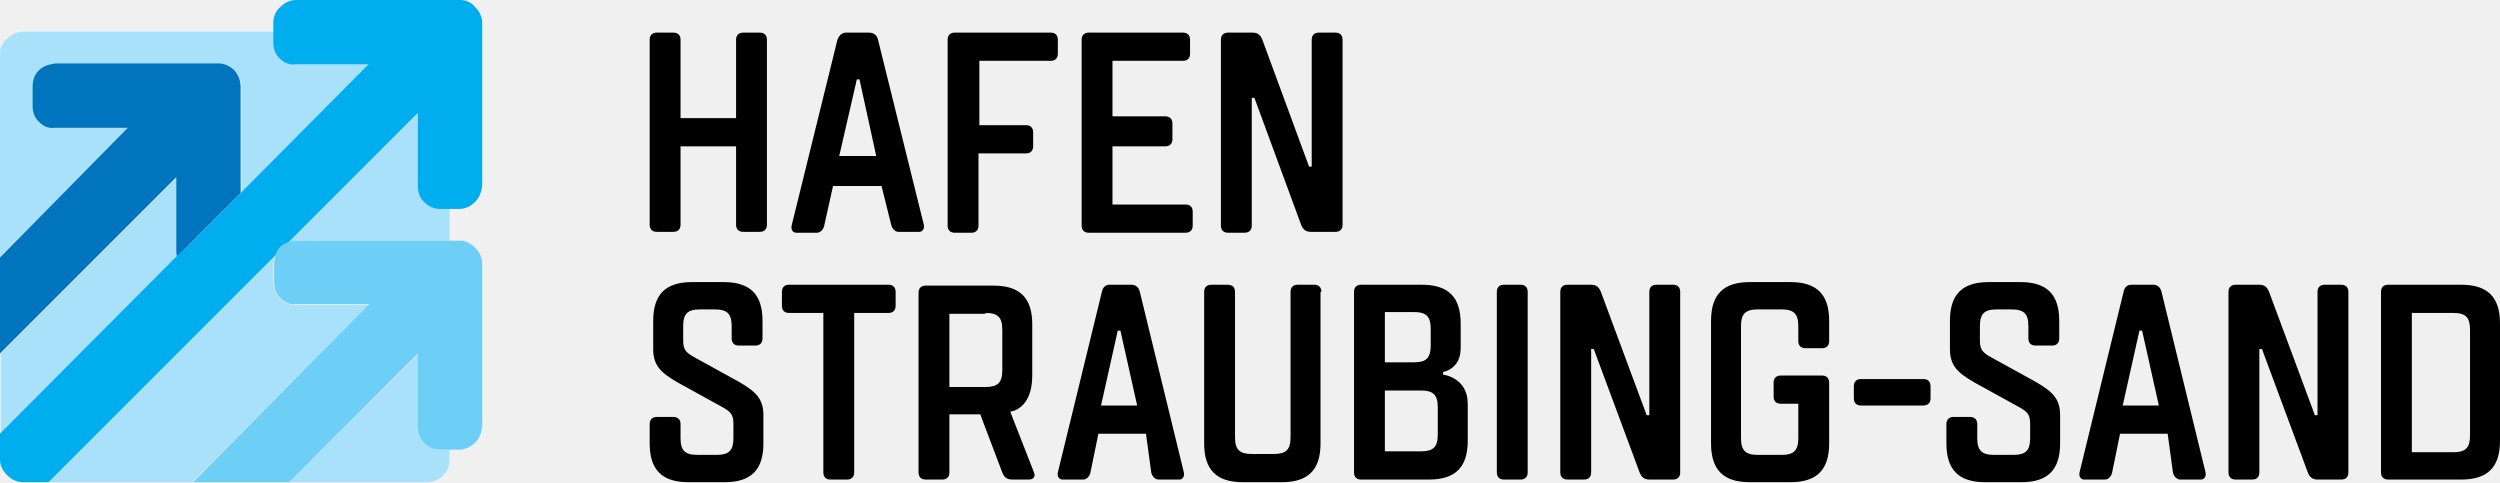
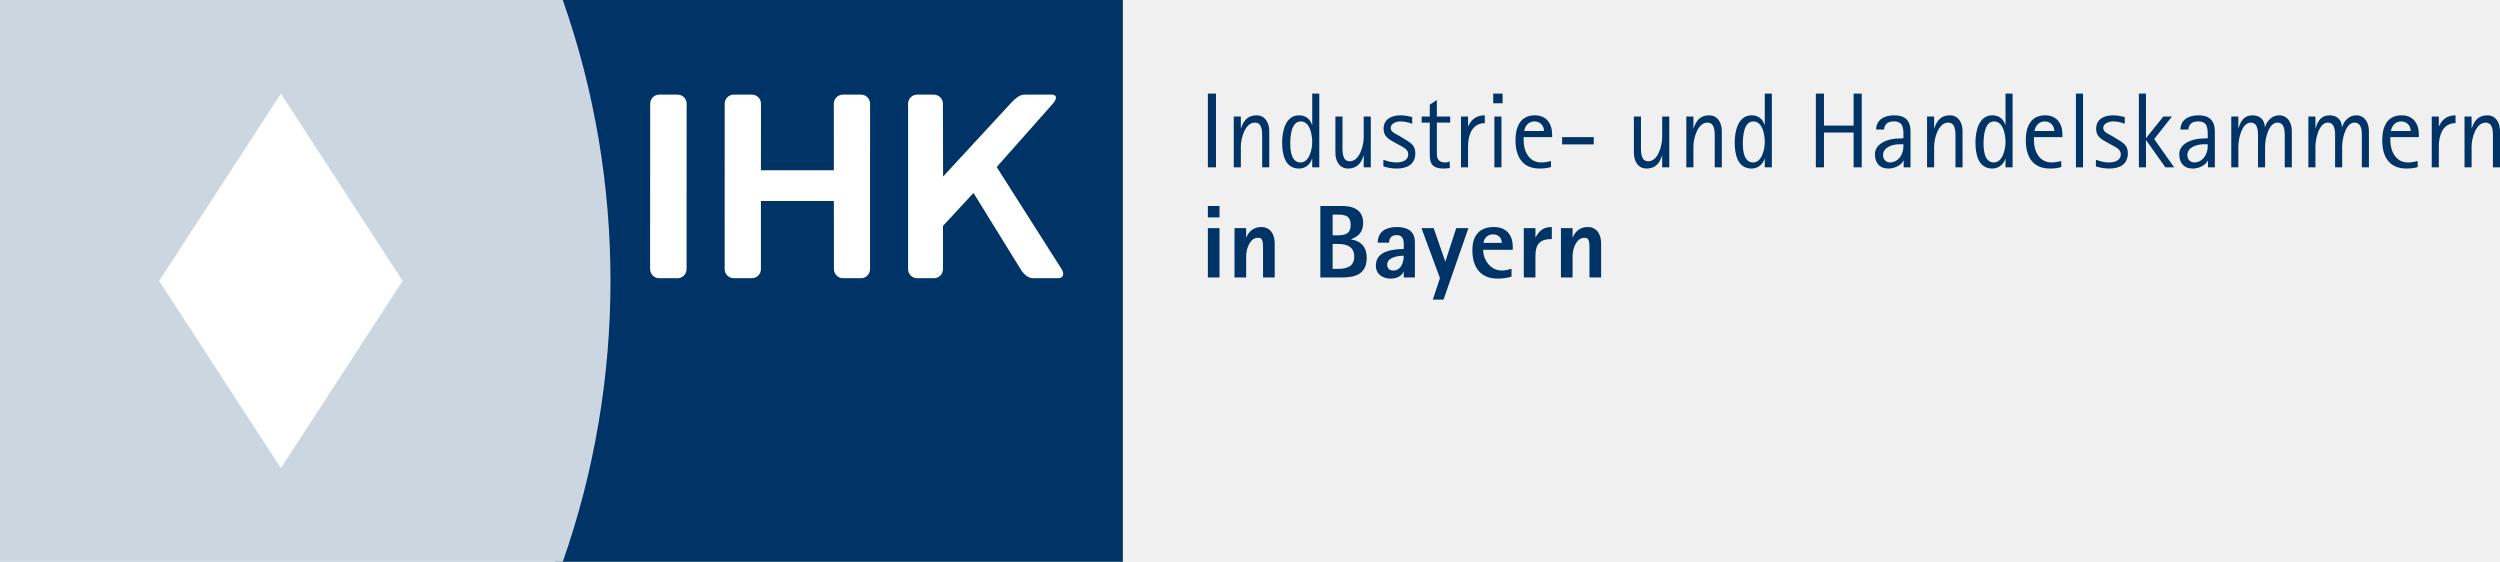
- <svg xmlns="http://www.w3.org/2000/svg" version="1.1" x="0px" y="0px" viewBox="0 0 283.6 54.7" style="enable-background:new 0 0 283.6 54.7;" xml:space="preserve" width="283.6" height="54.7">
-   <style type="text/css">
- 	.st0{fill:#00AEEF;}
- 	.st1{fill:#AAE1FA;}
- 	.st2{fill:#0074BC;}
- 	.st3{fill:#6DCFF6;}
- 	.st4{display:none;}
- 	.st5{display:inline;fill:none;stroke:#EC008C;stroke-width:0.283;stroke-miterlimit:10;}
- 	.st6{display:inline;fill:none;stroke:#EC008C;stroke-width:0.116;stroke-miterlimit:10;}
- 	.st7{display:inline;fill:none;stroke:#EC008C;stroke-width:0.1;stroke-miterlimit:10;}
- 	.st8{display:inline;fill:none;stroke:#EC008C;stroke-width:0.141;stroke-miterlimit:10;}
- 	.st9{display:inline;fill:none;stroke:#EC008C;stroke-width:7.071100e-02;stroke-miterlimit:10;}
- 	.st10{display:inline;opacity:0.8;}
- 	.st11{fill:#58595B;}
- 	.st12{display:inline;}
- 	.st13{fill:#EC008C;}
- 	.st14{opacity:0.8;}
- 	.st15{fill:#FFFFFF;}
- </style>
-   <g id="wortbildmarke">
-     <path d="M148.5,18.9l-5.3-14.4c-0.2-0.5-0.5-0.8-1.1-0.8h-2.8c-0.5,0-0.8,0.3-0.8,0.8v21.1c0,0.5,0.3,0.8,0.8,0.8h1.9   c0.5,0,0.8-0.3,0.8-0.8V11.1h0.3l5.3,14.4c0.2,0.5,0.5,0.8,1.1,0.8h2.8c0.5,0,0.8-0.3,0.8-0.8V4.5c0-0.5-0.3-0.8-0.8-0.8h-1.9   c-0.5,0-0.8,0.3-0.8,0.8v14.4H148.5z M126.3,6.9h7.9c0.5,0,0.8-0.3,0.8-0.8V4.5c0-0.5-0.3-0.8-0.8-0.8h-10.7   c-0.5,0-0.8,0.3-0.8,0.8v21.1c0,0.5,0.3,0.8,0.8,0.8h11c0.5,0,0.8-0.3,0.8-0.8v-1.6c0-0.5-0.3-0.8-0.8-0.8h-8.3v-6.6h6   c0.5,0,0.8-0.3,0.8-0.8V14c0-0.5-0.3-0.8-0.8-0.8h-6V6.9z M111.1,17.4h5.3c0.5,0,0.8-0.3,0.8-0.8V15c0-0.5-0.3-0.8-0.8-0.8h-5.3   V6.9h8.1c0.5,0,0.8-0.3,0.8-0.8V4.5c0-0.5-0.3-0.8-0.8-0.8h-10.9c-0.5,0-0.8,0.3-0.8,0.8v21.1c0,0.5,0.3,0.8,0.8,0.8h1.9   c0.5,0,0.8-0.3,0.8-0.8V17.4z M95.2,17.7L97.2,9h0.3l1.9,8.7H95.2z M101.1,25.5c0.1,0.5,0.5,0.8,0.8,0.8h2.4c0.3,0,0.6-0.3,0.5-0.8   L99.6,4.5c-0.1-0.5-0.5-0.8-1-0.8h-2.6c-0.5,0-0.8,0.3-1,0.8l-5.2,21.1c-0.1,0.5,0.2,0.8,0.5,0.8h2.4c0.3,0,0.7-0.3,0.8-0.8l1-4.5   h5.5L101.1,25.5z M73.7,25.5c0,0.5,0.3,0.8,0.8,0.8h1.9c0.5,0,0.8-0.3,0.8-0.8v-8.9h6.3v8.9c0,0.5,0.3,0.8,0.8,0.8h1.9   c0.5,0,0.8-0.3,0.8-0.8V4.5c0-0.5-0.3-0.8-0.8-0.8h-1.9c-0.5,0-0.8,0.3-0.8,0.8v8.9h-6.3V4.5c0-0.5-0.3-0.8-0.8-0.8h-1.9   c-0.5,0-0.8,0.3-0.8,0.8V25.5z" />
-     <polygon class="st0" points="20.1,29 21.2,28 20.1,29  " />
-     <polygon class="st0" points="20.1,29 21.2,28 20.1,29  " />
-     <polygon class="st0" points="20.1,29 21.2,28 20.1,29  " />
-     <path class="st0" d="M32.6,27.5c-0.3,0.1-0.6,0.3-0.8,0.5C32,27.8,32.3,27.7,32.6,27.5z" />
-     <path class="st0" d="M32.6,27.5c-0.3,0.1-0.6,0.3-0.8,0.5C32,27.8,32.3,27.7,32.6,27.5z" />
-     <path class="st0" d="M32.6,27.5c-0.3,0.1-0.6,0.3-0.8,0.5C32,27.8,32.3,27.7,32.6,27.5z" />
-     <path d="M273.6,35.5h4.7c1.4,0,1.9,0.5,1.9,1.9v12c0,1.4-0.5,1.9-1.9,1.9h-4.7V35.5z M279.2,54.4c3,0,4.4-1.4,4.4-4.4V36.7   c0-3-1.4-4.4-4.4-4.4h-8.3c-0.5,0-0.8,0.3-0.8,0.8v20.5c0,0.5,0.3,0.8,0.8,0.8H279.2z M262.6,47.1l-5.2-14   c-0.2-0.5-0.5-0.8-1.1-0.8h-2.7c-0.5,0-0.8,0.3-0.8,0.8v20.5c0,0.5,0.3,0.8,0.8,0.8h1.9c0.5,0,0.8-0.3,0.8-0.8v-14h0.3l5.2,14   c0.2,0.5,0.5,0.8,1.1,0.8h2.7c0.5,0,0.8-0.3,0.8-0.8V33.1c0-0.5-0.3-0.8-0.8-0.8h-1.9c-0.5,0-0.8,0.3-0.8,0.8v14H262.6z M240.8,46   l1.9-8.5h0.3l1.9,8.5H240.8z M246.5,53.6c0.1,0.5,0.5,0.8,0.8,0.8h2.4c0.3,0,0.6-0.3,0.5-0.8l-5-20.5c-0.1-0.5-0.5-0.8-0.9-0.8   h-2.5c-0.5,0-0.8,0.3-0.9,0.8l-5,20.5c-0.1,0.5,0.2,0.8,0.5,0.8h2.4c0.3,0,0.7-0.3,0.8-0.8l0.9-4.4h5.4L246.5,53.6z M233.7,47.1   c0-1.9-0.9-2.7-2.8-3.8l-4.9-2.7c-1.1-0.6-1.4-0.9-1.4-2V37c0-1.4,0.5-1.9,1.9-1.9h1.7c1.4,0,1.9,0.5,1.9,1.9v1.4   c0,0.5,0.3,0.8,0.8,0.8h1.9c0.5,0,0.8-0.3,0.8-0.8v-2c0-3-1.4-4.4-4.4-4.4h-3.6c-3,0-4.4,1.4-4.4,4.4v3.2c0,1.9,0.9,2.7,2.8,3.8   l4.9,2.7c1.1,0.6,1.4,0.9,1.4,2v1.6c0,1.4-0.5,1.9-1.9,1.9h-2.2c-1.4,0-1.9-0.5-1.9-1.9v-1.6c0-0.5-0.3-0.8-0.8-0.8h-1.9   c-0.5,0-0.8,0.3-0.8,0.8v2.2c0,3,1.4,4.4,4.4,4.4h4.1c3,0,4.4-1.4,4.4-4.4V47.1z M211.1,43c-0.5,0-0.8,0.3-0.8,0.8v1.4   c0,0.5,0.3,0.8,0.8,0.8h7.1c0.5,0,0.8-0.3,0.8-0.8v-1.4c0-0.5-0.3-0.8-0.8-0.8H211.1z M207.5,36.4c0-3-1.4-4.4-4.4-4.4h-4.6   c-3,0-4.4,1.4-4.4,4.4v13.9c0,3,1.4,4.4,4.4,4.4h4.6c3,0,4.4-1.4,4.4-4.4v-6.9c0-0.5-0.3-0.8-0.8-0.8H202c-0.5,0-0.8,0.3-0.8,0.8   v1.6c0,0.5,0.3,0.8,0.8,0.8h2v3.9c0,1.4-0.5,1.9-1.9,1.9h-2.7c-1.4,0-1.9-0.5-1.9-1.9V37c0-1.4,0.5-1.9,1.9-1.9h2.7   c1.4,0,1.9,0.5,1.9,1.9v1.7c0,0.5,0.3,0.8,0.8,0.8h1.9c0.5,0,0.8-0.3,0.8-0.8V36.4z M186.8,47.1l-5.2-14c-0.2-0.5-0.5-0.8-1.1-0.8   h-2.7c-0.5,0-0.8,0.3-0.8,0.8v20.5c0,0.5,0.3,0.8,0.8,0.8h1.9c0.5,0,0.8-0.3,0.8-0.8v-14h0.3l5.2,14c0.2,0.5,0.5,0.8,1.1,0.8h2.7   c0.5,0,0.8-0.3,0.8-0.8V33.1c0-0.5-0.3-0.8-0.8-0.8h-1.9c-0.5,0-0.8,0.3-0.8,0.8v14H186.8z M169.8,53.6c0,0.5,0.3,0.8,0.8,0.8h1.9   c0.5,0,0.8-0.3,0.8-0.8V33.1c0-0.5-0.3-0.8-0.8-0.8h-1.9c-0.5,0-0.8,0.3-0.8,0.8V53.6z M163.1,49.3c0,1.4-0.5,1.9-1.9,1.9h-4.1   v-6.9h4.1c1.4,0,1.9,0.5,1.9,1.9V49.3z M166.5,45.8c0-3-2.8-3.3-2.8-3.3v-0.3c0,0,2-0.3,2-2.7v-2.8c0-3-1.4-4.4-4.4-4.4h-6.9   c-0.5,0-0.8,0.3-0.8,0.8v20.5c0,0.5,0.3,0.8,0.8,0.8h7.7c3,0,4.4-1.4,4.4-4.4V45.8z M162.3,39.2c0,1.4-0.5,1.9-1.9,1.9h-3.3v-5.7   h3.3c1.4,0,1.9,0.5,1.9,1.9V39.2z M149.9,33.1c0-0.5-0.3-0.8-0.8-0.8h-1.9c-0.5,0-0.8,0.3-0.8,0.8v16.5c0,1.4-0.5,1.9-1.9,1.9H142   c-1.4,0-1.9-0.5-1.9-1.9V33.1c0-0.5-0.3-0.8-0.8-0.8h-1.9c-0.5,0-0.8,0.3-0.8,0.8v17.2c0,3,1.4,4.4,4.4,4.4h4.4   c3,0,4.4-1.4,4.4-4.4V33.1z M124.9,46l1.9-8.5h0.3L129,46H124.9z M130.6,53.6c0.1,0.5,0.5,0.8,0.8,0.8h2.4c0.3,0,0.6-0.3,0.5-0.8   l-5-20.5c-0.1-0.5-0.5-0.8-0.9-0.8h-2.5c-0.5,0-0.8,0.3-0.9,0.8l-5,20.5c-0.1,0.5,0.2,0.8,0.5,0.8h2.4c0.3,0,0.7-0.3,0.8-0.8   l0.9-4.4h5.4L130.6,53.6z M111.8,35.5c1.4,0,1.9,0.5,1.9,1.9v4.6c0,1.4-0.5,1.9-1.9,1.9h-4.1v-8.3H111.8z M104.2,53.6   c0,0.5,0.3,0.8,0.8,0.8h1.9c0.5,0,0.8-0.3,0.8-0.8v-6.6h3.5l2.5,6.6c0.2,0.5,0.5,0.8,1.1,0.8h1.9c0.5,0,0.8-0.3,0.6-0.8l-2.7-6.9   c0,0,2.5-0.2,2.5-4.1v-5.8c0-3-1.4-4.4-4.4-4.4H105c-0.5,0-0.8,0.3-0.8,0.8V53.6z M96.9,35.5h3.9c0.5,0,0.8-0.3,0.8-0.8v-1.6   c0-0.5-0.3-0.8-0.8-0.8H89.5c-0.5,0-0.8,0.3-0.8,0.8v1.6c0,0.5,0.3,0.8,0.8,0.8h3.9v18.1c0,0.5,0.3,0.8,0.8,0.8h1.9   c0.5,0,0.8-0.3,0.8-0.8V35.5z M86.6,47.1c0-1.9-0.9-2.7-2.8-3.8l-4.9-2.7c-1.1-0.6-1.4-0.9-1.4-2V37c0-1.4,0.5-1.9,1.9-1.9h1.7   c1.4,0,1.9,0.5,1.9,1.9v1.4c0,0.5,0.3,0.8,0.8,0.8h1.9c0.5,0,0.8-0.3,0.8-0.8v-2c0-3-1.4-4.4-4.4-4.4h-3.6c-3,0-4.4,1.4-4.4,4.4   v3.2c0,1.9,0.9,2.7,2.8,3.8l4.9,2.7c1.1,0.6,1.4,0.9,1.4,2v1.6c0,1.4-0.5,1.9-1.9,1.9h-2.2c-1.4,0-1.9-0.5-1.9-1.9v-1.6   c0-0.5-0.3-0.8-0.8-0.8h-1.9c-0.5,0-0.8,0.3-0.8,0.8v2.2c0,3,1.4,4.4,4.4,4.4h4.1c3,0,4.4-1.4,4.4-4.4V47.1z" />
-   </g>
-   <g id="Pfeil_x5F_Hintergrund">
-     <path class="st1" d="M50,51c-0.7,0-1.3-0.3-1.8-0.8c-0.5-0.5-0.8-1.1-0.7-1.8l0-8.3L32.8,54.7h15.7c0.7,0,1.3-0.3,1.8-0.8   c0.5-0.5,0.7-1.1,0.7-1.8V51h0H50z" />
-     <path class="st1" d="M33.6,34.6c-0.7,0-1.3-0.2-1.8-0.7C31.3,33.3,31,32.7,31,32v-2.1c0-0.4,0.1-0.7,0.2-1L5.4,54.7h16.4l20.1-20.1   L33.6,34.6z" />
-     <path class="st1" d="M6.3,14.5c-0.7,0-1.3-0.2-1.8-0.7c-0.5-0.5-0.8-1.1-0.7-1.8V9.9c0-0.7,0.2-1.3,0.7-1.8   c0.5-0.5,1.1-0.8,1.8-0.8h18.5c0.7,0,1.3,0.2,1.8,0.8c0.5,0.5,0.8,1.1,0.8,1.8v11.9l0,0.1l0,0L41.9,7.3l-8.3,0   c-0.7,0-1.3-0.2-1.8-0.7C31.3,6,31,5.4,31,4.7V3.6H2.6c-0.7,0-1.3,0.3-1.8,0.8C0.2,4.9,0,5.5,0,6.2v22.9l14.6-14.6L6.3,14.5z" />
-     <path class="st1" d="M51,23.6H50c-0.7,0-1.3-0.3-1.8-0.8c-0.5-0.5-0.8-1.1-0.7-1.8l0-8.3L32.6,27.5c0.3-0.1,0.7-0.2,1-0.2H51h0   L51,23.6L51,23.6z" />
-     <path class="st1" d="M20.1,28.4l0-8.3l-20,20v9.1L20.1,29C20.1,28.8,20.1,28.6,20.1,28.4z" />
-   </g>
-   <g id="Pfeil3">
-     <path class="st2" d="M26.6,8c-0.5-0.5-1.1-0.8-1.8-0.8H6.3C5.5,7.3,4.9,7.5,4.4,8C3.9,8.5,3.7,9.1,3.7,9.9V12   c0,0.7,0.2,1.3,0.7,1.8c0.5,0.5,1.1,0.8,1.8,0.7l8.3,0L0,29.2l0,0v10.9l0,0l20-20l0,8.3c0,0.2,0,0.5,0.1,0.7l1.1-1.1l6.1-6.1v-12   C27.3,9.2,27.1,8.6,26.6,8z" />
-   </g>
-   <g id="Pfeil2">
-     <path class="st0" d="M53.9,0.8C53.4,0.2,52.8,0,52.1,0H33.6c-0.7,0-1.3,0.3-1.8,0.8C31.3,1.2,31,1.9,31,2.6v1.1v1.1   c0,0.7,0.2,1.3,0.7,1.8c0.5,0.5,1.1,0.8,1.8,0.7l8.3,0L27.3,21.9L21.2,28L20.1,29v0L0,49.2l0,0v2.9c0,0.7,0.3,1.3,0.8,1.8   c0.5,0.5,1.1,0.8,1.8,0.8h0h2.9l25.8-25.8c0.1-0.3,0.3-0.5,0.5-0.8c0.2-0.2,0.5-0.4,0.8-0.5l14.8-14.8l0,8.3c0,0.7,0.2,1.3,0.7,1.8   c0.5,0.5,1.1,0.8,1.8,0.8H51h0h1.1c0.7,0,1.3-0.3,1.8-0.8c0.5-0.5,0.7-1.1,0.8-1.8V2.6C54.7,1.9,54.4,1.3,53.9,0.8z" />
-   </g>
-   <g id="Pfeil1">
-     <path class="st3" d="M53.9,28.1c-0.5-0.5-1.1-0.8-1.8-0.8H51h0H33.6c-0.4,0-0.7,0.1-1,0.2c-0.3,0.1-0.6,0.3-0.8,0.5   c-0.2,0.2-0.4,0.5-0.5,0.8c-0.1,0.3-0.2,0.7-0.2,1V32c0,0.7,0.2,1.3,0.7,1.8c0.5,0.5,1.1,0.8,1.8,0.7l8.3,0L21.9,54.7h10.9   l14.6-14.6l0,8.3c0,0.7,0.2,1.3,0.7,1.8c0.5,0.5,1.1,0.8,1.8,0.8H51h0h1.1c0.7,0,1.3-0.3,1.8-0.8c0.5-0.5,0.7-1.1,0.8-1.8V29.9   C54.7,29.2,54.4,28.6,53.9,28.1z" />
-   </g>
-   <g id="vemassung" class="st4">
-     <path class="st5" d="M50.3,4.4c-0.5-0.5-1.1-0.8-1.8-0.8H2.6c-0.7,0-1.3,0.3-1.8,0.8C0.2,4.9,0,5.5,0,6.2v45.9   c0,0.7,0.3,1.3,0.8,1.8c0.5,0.5,1.1,0.8,1.8,0.8h45.9c0.7,0,1.3-0.3,1.8-0.8c0.5-0.5,0.7-1.1,0.7-1.8V6.2C51,5.5,50.8,4.9,50.3,4.4   " />
-     <line class="st6" x1="283.5" y1="-21.9" x2="283.5" y2="80.2" />
-     <line class="st7" x1="0" y1="-21.9" x2="0" y2="3.6" />
-     <line class="st7" x1="5.7" y1="-9.1" x2="5.7" y2="3.6" />
-     <line class="st7" x1="11.3" y1="-21.9" x2="11.3" y2="3.6" />
-     <line class="st7" x1="17" y1="-9.1" x2="17" y2="3.6" />
-     <line class="st7" x1="22.7" y1="-21.9" x2="22.7" y2="3.6" />
-     <line class="st8" x1="51" y1="-38.9" x2="0" y2="-38.9" />
-     <line class="st7" x1="28.3" y1="-9.1" x2="28.3" y2="3.6" />
-     <line class="st7" x1="34" y1="-21.9" x2="34" y2="3.6" />
-     <line class="st7" x1="39.7" y1="-9.1" x2="39.7" y2="3.6" />
-     <line class="st7" x1="45.4" y1="-21.9" x2="45.4" y2="3.6" />
-     <line class="st7" x1="51" y1="-9.1" x2="51" y2="3.6" />
-     <line class="st7" x1="-25.5" y1="49" x2="0" y2="49" />
-     <line class="st7" x1="-12.8" y1="54.7" x2="0" y2="54.7" />
-     <line class="st7" x1="283.5" y1="54.7" x2="296.2" y2="54.7" />
-     <line class="st7" x1="-12.8" y1="43.3" x2="0" y2="43.3" />
-     <line class="st7" x1="-25.5" y1="37.7" x2="0" y2="37.7" />
-     <line class="st7" x1="-12.8" y1="32" x2="0" y2="32" />
-     <line class="st7" x1="-25.5" y1="26.3" x2="0" y2="26.3" />
-     <line class="st7" x1="51" y1="26.3" x2="283.5" y2="26.3" />
-     <line class="st7" x1="51" y1="3.6" x2="283.5" y2="3.6" />
-     <line class="st7" x1="51" y1="54.7" x2="283.5" y2="54.7" />
-     <line class="st7" x1="-12.8" y1="20.7" x2="0" y2="20.7" />
-     <line class="st7" x1="-25.5" y1="15" x2="0" y2="15" />
-     <line class="st7" x1="-12.8" y1="9.3" x2="0" y2="9.3" />
-     <line class="st7" x1="-25.5" y1="3.6" x2="0" y2="3.6" />
-     <line class="st9" x1="283.5" y1="3.6" x2="296.2" y2="3.6" />
-     <line class="st7" x1="56.7" y1="-21.9" x2="56.7" y2="3.6" />
-     <line class="st7" x1="62.4" y1="-9.1" x2="62.4" y2="3.6" />
-     <line class="st8" x1="0" y1="-41.7" x2="0" y2="-36" />
-     <line class="st8" x1="51" y1="-41.7" x2="51" y2="-36" />
-     <line class="st7" x1="68" y1="-21.9" x2="68" y2="3.6" />
-     <line class="st7" x1="0" y1="54.7" x2="0" y2="80.2" />
-     <line class="st7" x1="5.7" y1="54.7" x2="5.7" y2="67.4" />
-     <line class="st7" x1="11.3" y1="54.7" x2="11.3" y2="80.2" />
-     <line class="st7" x1="17" y1="54.7" x2="17" y2="67.4" />
-     <line class="st7" x1="22.7" y1="54.7" x2="22.7" y2="80.2" />
-     <line class="st7" x1="28.3" y1="54.7" x2="28.3" y2="67.4" />
-     <line class="st7" x1="34" y1="54.7" x2="34" y2="80.2" />
-     <line class="st7" x1="39.7" y1="54.7" x2="39.7" y2="67.4" />
-     <line class="st7" x1="45.4" y1="54.7" x2="45.4" y2="80.2" />
-     <line class="st7" x1="51" y1="54.7" x2="51" y2="67.4" />
-     <line class="st7" x1="56.7" y1="54.7" x2="56.7" y2="80.2" />
-     <line class="st7" x1="62.4" y1="54.7" x2="62.4" y2="67.4" />
-     <line class="st7" x1="68" y1="54.7" x2="68" y2="80.2" />
-     <line class="st7" x1="73.7" y1="-9.1" x2="73.7" y2="67.4" />
-     <g class="st10">
-       <path class="st11" d="M4.3-21.9l0.8,1.2c0.2,0.3,0.4,0.6,0.6,0.9h0c0.2-0.3,0.4-0.6,0.6-1l0.8-1.2h1.1l-2,2.8l2,3H7.1l-0.9-1.3    c-0.2-0.3-0.4-0.7-0.6-1h0c-0.2,0.3-0.4,0.7-0.6,1l-0.8,1.3H3l2.1-3l-2-2.8H4.3z" />
-     </g>
-     <g class="st10">
-       <path class="st11" d="M-24.4,6.4l0.8,1.2c0.2,0.3,0.4,0.6,0.6,0.9h0c0.2-0.3,0.4-0.6,0.6-1l0.8-1.2h1.1l-2,2.8l2,3h-1.2l-0.9-1.3    c-0.2-0.3-0.4-0.7-0.6-1h0c-0.2,0.3-0.4,0.7-0.6,1l-0.8,1.3h-1.2l2.1-3l-2-2.8H-24.4z" />
-     </g>
-     <rect x="8.7" y="-50.2" style="display:inline;fill:none;" width="33.7" height="9.9" />
-     <text transform="matrix(1 0 0 1 16.9256 -43.8225)" style="display:inline;fill:#58595B; font-family:'MyriadPro-Regular'; font-size:9px;">4.5 x</text>
-     <line class="st8" x1="283.5" y1="-38.9" x2="73.7" y2="-38.9" />
-     <line class="st8" x1="73.7" y1="-41.7" x2="73.7" y2="-36" />
-     <line class="st8" x1="73.7" y1="-38.9" x2="51" y2="-38.9" />
-     <line class="st8" x1="283.4" y1="-41.7" x2="283.4" y2="-36" />
-     <rect x="161.7" y="-50.2" style="display:inline;fill:none;" width="33.7" height="10.9" />
-     <text transform="matrix(1 0 0 1 167.6883 -43.8225)" style="display:inline;fill:#58595B; font-family:'MyriadPro-Regular'; font-size:9px;">18.5 x</text>
-     <rect x="51" y="-50.2" style="display:inline;fill:none;" width="22.7" height="10.9" />
-     <text transform="matrix(1 0 0 1 53.777 -43.8225)" style="display:inline;fill:#58595B; font-family:'MyriadPro-Regular'; font-size:9px;">1.5 x</text>
-     <rect x="284" y="25.8" style="display:inline;fill:none;" width="22.7" height="10.9" />
-     <text transform="matrix(1 0 0 1 286.7544 32.1433)" style="display:inline;fill:#58595B; font-family:'MyriadPro-Regular'; font-size:9px;">0.5 x</text>
-     <line class="st7" x1="51" y1="32.3" x2="283.5" y2="32.3" />
-     <g class="st12">
-       <rect x="-25.5" y="-21.9" class="st13" width="11.3" height="11.3" />
-       <g class="st14">
-         <path class="st15" d="M-21.2-19.1l0.8,1.2c0.2,0.3,0.4,0.6,0.6,0.9h0c0.2-0.3,0.4-0.6,0.6-1l0.8-1.2h1.1l-2,2.8l2,3h-1.2     l-0.9-1.3c-0.2-0.3-0.4-0.7-0.6-1h0c-0.2,0.3-0.4,0.7-0.6,1l-0.8,1.3h-1.2l2.1-3l-2-2.8H-21.2z" />
+ <svg xmlns="http://www.w3.org/2000/svg" width="267" height="60" viewBox="0 0 267 60" version="1.1">
+   <defs />
+   <g id="Page-1" stroke="none" stroke-width="1" fill="none" fill-rule="evenodd">
+     <g id="20161220_BIHK_Home_Entwurf_03-Copy-4" transform="translate(-260, -130)">
+       <g id="Logo" transform="translate(260, 130)">
+         <path d="M119.251,60 L59.251,59.999 C66.026,40.682 66.043,19.343 59.25,0 L119.92,0.001 L119.92,60" id="Fill-3" fill="#003366" />
+         <g id="Group" transform="translate(69, 10)" fill="#FFFFFF">
+           <path d="M43.446,1.074 C43.925,0.54 43.879,0.106 43.345,0.106 L40.719,0.106 C40.185,0.106 39.917,0.048 39.057,0.908 L31.723,8.853 L31.703,1.074 C31.703,0.54 31.27,0.106 30.735,0.106 L28.952,0.106 C28.418,0.106 27.983,0.54 27.983,1.074 L27.983,18.746 C27.983,19.28 28.416,19.713 28.951,19.713 L30.742,19.713 C31.276,19.713 31.71,19.28 31.71,18.746 L31.711,14.125 L34.969,10.605 L39.999,18.746 C40.327,19.28 40.786,19.713 41.321,19.713 L44.008,19.713 C44.543,19.713 44.711,19.28 44.384,18.746 L37.446,7.839 L43.446,1.074" id="Fill-4" />
+           <path d="M0.431,18.745 C0.431,19.28 0.864,19.713 1.398,19.713 L3.357,19.713 C3.893,19.713 4.326,19.28 4.326,18.745 L4.334,1.074 C4.334,0.54 3.901,0.106 3.366,0.106 L1.408,0.106 C0.873,0.106 0.44,0.54 0.44,1.074 L0.431,18.745" id="Fill-5" />
+           <path d="M20.051,1.074 C20.051,0.54 20.484,0.106 21.019,0.106 L22.955,0.106 C23.49,0.106 23.924,0.54 23.924,1.074 L23.921,18.746 C23.921,19.28 23.487,19.713 22.953,19.713 L21.03,19.713 C20.495,19.713 20.062,19.28 20.062,18.746 L20.055,11.467 L12.265,11.467 L12.266,18.746 C12.266,19.28 11.833,19.713 11.298,19.713 L9.363,19.713 C8.828,19.713 8.395,19.28 8.395,18.746 L8.396,1.074 C8.396,0.54 8.829,0.106 9.364,0.106 L11.305,0.106 C11.839,0.106 12.273,0.54 12.273,1.074 L12.265,8.183 L20.055,8.183 L20.051,1.074" id="Fill-6" />
+         </g>
+         <path d="M60.104,0 L0,0.001 L0,60 L60.104,59.999 C66.89,40.682 66.908,19.343 60.104,0" id="Fill-1" fill="#CCD6E0" />
+         <path d="M30,10 L43,30.001 L30,50 L30,10 Z M30,10 L30,50 L17,30.001 L30,10 Z" id="Combined-Shape" fill="#FFFFFF" />
+         <g id="Group-5" transform="translate(129, 10)" fill="#003366">
+           <path d="M0,13.217 L1.244,13.217 L1.244,12 L0,12 L0,13.217 Z M0,19.633 L1.244,19.633 L1.244,14.367 L0,14.367 L0,19.633 Z M7.138,19.633 L7.138,15.982 C7.138,15.075 6.712,14.246 5.693,14.246 C4.931,14.246 4.393,14.677 4.113,15.352 L4.09,15.352 L4.09,14.367 L2.846,14.367 L2.846,19.633 L4.09,19.633 L4.09,17.354 C4.09,16.646 4.449,15.396 5.345,15.396 C5.469,15.396 5.614,15.407 5.704,15.496 C5.917,15.695 5.894,16.369 5.894,16.624 L5.894,19.633 L7.138,19.633 Z M16.966,17.52 C16.966,16.425 16.383,15.739 15.296,15.573 L15.296,15.551 C16.137,15.23 16.585,14.732 16.585,13.792 C16.585,12.465 15.577,12 14.389,12 L12.013,12 L12.013,19.633 L14.389,19.633 C15.868,19.633 16.966,19.179 16.966,17.52 Z M15.252,14.013 C15.252,14.965 14.691,15.131 13.851,15.131 L13.324,15.131 L13.324,12.918 L13.851,12.918 C14.68,12.918 15.252,13.062 15.252,14.013 Z M15.633,17.409 C15.633,18.504 14.781,18.715 13.851,18.715 L13.324,18.715 L13.324,16.049 L13.851,16.049 C14.803,16.049 15.633,16.314 15.633,17.409 Z M22.11,19.633 L22.11,15.883 C22.11,14.666 21.303,14.246 20.171,14.246 C19.062,14.246 18.143,14.71 18.143,15.916 L19.353,15.916 C19.353,15.396 19.633,15.108 20.171,15.108 C20.787,15.108 20.922,15.551 20.922,16.071 L20.922,16.591 C19.712,16.624 17.941,16.79 17.941,18.372 C17.941,19.268 18.658,19.754 19.51,19.754 C20.093,19.754 20.631,19.566 20.899,19.024 L20.922,19.024 L20.922,19.633 L22.11,19.633 Z M20.922,17.31 C20.922,17.985 20.642,18.892 19.812,18.892 C19.398,18.892 19.151,18.681 19.151,18.261 C19.151,17.465 20.328,17.31 20.922,17.31 Z M27.824,14.367 L26.524,14.367 L25.37,17.918 L25.348,17.918 L24.115,14.367 L22.815,14.367 L24.787,19.699 L24.025,22 L25.168,22 L27.824,14.367 Z M32.564,16.679 L32.564,16.381 C32.564,15.097 31.892,14.246 30.536,14.246 C28.945,14.246 28.25,15.23 28.25,16.723 C28.25,18.46 29.046,19.754 30.94,19.754 C31.444,19.754 31.948,19.699 32.43,19.544 L32.43,18.692 C32.116,18.803 31.746,18.892 31.41,18.892 C30.2,18.892 29.404,17.796 29.404,16.679 L32.564,16.679 Z M31.388,15.938 L29.438,15.938 C29.494,15.407 29.909,15.031 30.446,15.031 C31.018,15.031 31.388,15.374 31.388,15.938 Z M36.733,15.529 L36.733,14.246 C35.837,14.246 35.422,14.611 35.007,15.341 L34.985,15.341 L34.985,14.367 L33.741,14.367 L33.741,19.633 L34.985,19.633 L34.985,17.321 C34.985,16.082 35.456,15.529 36.733,15.529 Z M42,19.633 L42,15.982 C42,15.075 41.574,14.246 40.554,14.246 C39.792,14.246 39.254,14.677 38.974,15.352 L38.952,15.352 L38.952,14.367 L37.708,14.367 L37.708,19.633 L38.952,19.633 L38.952,17.354 C38.952,16.646 39.311,15.396 40.207,15.396 C40.33,15.396 40.476,15.407 40.566,15.496 C40.779,15.695 40.756,16.369 40.756,16.624 L40.756,19.633 L42,19.633 L42,19.633 Z" id="Fill-9" />
+           <path d="M0,7.874 L0.867,7.874 L0.867,0 L0,0 L0,7.874 Z M6.556,7.874 L6.556,3.994 C6.556,3.138 6.133,2.317 5.2,2.317 C4.278,2.317 3.811,2.864 3.544,3.698 L3.522,3.698 L3.522,2.442 L2.767,2.442 L2.767,7.874 L3.522,7.874 L3.522,5.638 C3.522,4.782 3.967,3.093 5.022,3.093 C5.889,3.093 5.8,4.245 5.8,4.862 L5.8,7.874 L6.556,7.874 Z M11.9,7.874 L11.9,0 L11.145,0 L11.145,3.332 L11.122,3.332 C10.9,2.67 10.422,2.317 9.733,2.317 C8.289,2.317 7.933,4.029 7.933,5.204 C7.933,6.471 8.222,8 9.745,8 C10.378,8 10.945,7.578 11.122,6.95 L11.145,6.95 L11.145,7.874 L11.9,7.874 Z M11.145,5.181 C11.145,5.934 10.845,7.35 9.9,7.35 C8.922,7.35 8.8,6.106 8.8,5.352 C8.8,4.599 8.889,2.967 9.922,2.967 C10.922,2.967 11.145,4.417 11.145,5.181 Z M17.4,7.874 L17.4,2.442 L16.645,2.442 L16.645,4.679 C16.645,5.535 16.211,7.224 15.156,7.224 C14.289,7.224 14.378,6.071 14.378,5.455 L14.378,2.442 L13.622,2.442 L13.622,6.322 C13.622,7.19 14.045,8 14.978,8 C15.889,8 16.378,7.452 16.622,6.619 L16.645,6.619 L16.645,7.874 L17.4,7.874 Z M22.156,6.357 C22.156,5.466 21.567,5.204 20.923,4.805 L20.478,4.531 C20.167,4.337 19.523,4.131 19.523,3.675 C19.523,3.15 20.178,2.967 20.589,2.967 C20.989,2.967 21.445,3.07 21.823,3.218 L21.823,2.499 C21.411,2.397 21.011,2.317 20.578,2.317 C19.667,2.317 18.767,2.682 18.767,3.755 C18.767,4.588 19.345,4.884 19.967,5.227 L20.445,5.489 C20.834,5.706 21.4,5.934 21.4,6.471 C21.4,7.19 20.678,7.35 20.111,7.35 C19.645,7.35 19.189,7.224 18.745,7.064 L18.745,7.772 C19.211,7.92 19.7,8 20.189,8 C21.245,8 22.156,7.578 22.156,6.357 Z M25.878,3.093 L25.878,2.442 L24.456,2.442 L24.456,0.685 L23.7,1.175 L23.7,2.442 L22.834,2.442 L22.834,3.093 L23.7,3.093 L23.7,6.596 C23.7,7.646 24.178,8 25.167,8 C25.389,8 25.611,7.977 25.834,7.943 L25.834,7.247 C25.645,7.315 25.534,7.35 25.323,7.35 C24.723,7.35 24.456,7.019 24.456,6.437 L24.456,3.093 L25.878,3.093 Z M29.578,3.15 L29.578,2.317 C28.734,2.317 28.144,2.705 27.811,3.492 L27.789,3.492 L27.789,2.442 L27.034,2.442 L27.034,7.874 L27.789,7.874 L27.789,5.626 C27.789,4.439 28.212,3.15 29.578,3.15 Z M30.478,1.027 L31.478,1.027 L31.478,0 L30.478,0 L30.478,1.027 Z M30.6,7.874 L31.355,7.874 L31.355,2.442 L30.6,2.442 L30.6,7.874 Z M36.767,4.645 L36.767,4.382 C36.767,3.184 36.155,2.317 34.922,2.317 C33.366,2.317 32.855,3.561 32.855,4.976 C32.855,6.733 33.6,8 35.433,8 C35.844,8 36.255,7.966 36.644,7.84 L36.644,7.201 C36.289,7.292 35.967,7.35 35.6,7.35 C34.3,7.35 33.722,6.151 33.722,4.964 L33.722,4.645 L36.767,4.645 Z M35.9,3.994 L33.778,3.994 C33.889,3.401 34.266,2.967 34.889,2.967 C35.467,2.967 35.9,3.401 35.9,3.994 Z M37.833,5.421 L41.211,5.421 L41.211,4.645 L37.833,4.645 L37.833,5.421 Z M49.278,7.874 L49.278,2.442 L48.522,2.442 L48.522,4.679 C48.522,5.535 48.089,7.224 47.033,7.224 C46.167,7.224 46.256,6.071 46.256,5.455 L46.256,2.442 L45.5,2.442 L45.5,6.322 C45.5,7.19 45.922,8 46.856,8 C47.767,8 48.256,7.452 48.5,6.619 L48.522,6.619 L48.522,7.874 L49.278,7.874 Z M54.889,7.874 L54.889,3.994 C54.889,3.138 54.467,2.317 53.533,2.317 C52.611,2.317 52.145,2.864 51.878,3.698 L51.856,3.698 L51.856,2.442 L51.1,2.442 L51.1,7.874 L51.856,7.874 L51.856,5.638 C51.856,4.782 52.3,3.093 53.356,3.093 C54.222,3.093 54.133,4.245 54.133,4.862 L54.133,7.874 L54.889,7.874 Z M60.234,7.874 L60.234,0 L59.478,0 L59.478,3.332 L59.456,3.332 C59.234,2.67 58.756,2.317 58.067,2.317 C56.622,2.317 56.267,4.029 56.267,5.204 C56.267,6.471 56.556,8 58.078,8 C58.711,8 59.278,7.578 59.456,6.95 L59.478,6.95 L59.478,7.874 L60.234,7.874 Z M59.478,5.181 C59.478,5.934 59.178,7.35 58.234,7.35 C57.256,7.35 57.134,6.106 57.134,5.352 C57.134,4.599 57.222,2.967 58.256,2.967 C59.256,2.967 59.478,4.417 59.478,5.181 Z M69.833,7.874 L69.833,0 L68.966,0 L68.966,3.412 L65.8,3.412 L65.8,0 L64.933,0 L64.933,7.874 L65.8,7.874 L65.8,4.154 L68.966,4.154 L68.966,7.874 L69.833,7.874 Z M75.044,7.874 L75.044,4.063 C75.044,2.853 74.466,2.317 73.266,2.317 C72.322,2.317 71.389,2.739 71.366,3.835 L72.211,3.835 C72.289,3.184 72.666,2.967 73.289,2.967 C74.344,2.967 74.289,3.835 74.289,4.645 L74.289,4.759 C74.111,4.793 73.944,4.793 73.766,4.793 C72.789,4.793 71.244,5.238 71.244,6.482 C71.244,7.407 71.755,8 72.666,8 C73.255,8 74,7.726 74.289,7.155 L74.311,7.155 L74.311,7.874 L75.044,7.874 Z M74.289,5.409 C74.289,5.866 74.266,6.094 74.089,6.505 C73.866,6.996 73.389,7.35 72.855,7.35 C72.411,7.35 72.111,7.019 72.111,6.562 C72.111,5.695 73.166,5.409 73.844,5.409 L74.289,5.409 Z M80.6,7.874 L80.6,3.994 C80.6,3.138 80.178,2.317 79.244,2.317 C78.322,2.317 77.855,2.864 77.589,3.698 L77.566,3.698 L77.566,2.442 L76.811,2.442 L76.811,7.874 L77.566,7.874 L77.566,5.638 C77.566,4.782 78.011,3.093 79.066,3.093 C79.933,3.093 79.844,4.245 79.844,4.862 L79.844,7.874 L80.6,7.874 Z M85.944,7.874 L85.944,0 L85.189,0 L85.189,3.332 L85.167,3.332 C84.944,2.67 84.467,2.317 83.778,2.317 C82.333,2.317 81.978,4.029 81.978,5.204 C81.978,6.471 82.267,8 83.789,8 C84.422,8 84.989,7.578 85.167,6.95 L85.189,6.95 L85.189,7.874 L85.944,7.874 Z M85.189,5.181 C85.189,5.934 84.889,7.35 83.944,7.35 C82.967,7.35 82.844,6.106 82.844,5.352 C82.844,4.599 82.933,2.967 83.967,2.967 C84.967,2.967 85.189,4.417 85.189,5.181 Z M91.267,4.645 L91.267,4.382 C91.267,3.184 90.656,2.317 89.422,2.317 C87.867,2.317 87.355,3.561 87.355,4.976 C87.355,6.733 88.1,8 89.933,8 C90.344,8 90.756,7.966 91.144,7.84 L91.144,7.201 C90.789,7.292 90.467,7.35 90.1,7.35 C88.8,7.35 88.222,6.151 88.222,4.964 L88.222,4.645 L91.267,4.645 Z M90.4,3.994 L88.278,3.994 C88.389,3.401 88.767,2.967 89.389,2.967 C89.967,2.967 90.4,3.401 90.4,3.994 Z M92.711,7.874 L93.467,7.874 L93.467,0 L92.711,0 L92.711,7.874 Z M98.256,6.357 C98.256,5.466 97.667,5.204 97.022,4.805 L96.578,4.531 C96.267,4.337 95.622,4.131 95.622,3.675 C95.622,3.15 96.278,2.967 96.689,2.967 C97.089,2.967 97.545,3.07 97.922,3.218 L97.922,2.499 C97.511,2.397 97.111,2.317 96.678,2.317 C95.767,2.317 94.867,2.682 94.867,3.755 C94.867,4.588 95.444,4.884 96.067,5.227 L96.545,5.489 C96.933,5.706 97.5,5.934 97.5,6.471 C97.5,7.19 96.778,7.35 96.211,7.35 C95.745,7.35 95.289,7.224 94.844,7.064 L94.844,7.772 C95.311,7.92 95.8,8 96.289,8 C97.345,8 98.256,7.578 98.256,6.357 Z M103.2,7.874 L101.067,4.85 L102.967,2.442 L102.045,2.442 L100.211,4.736 L100.189,4.736 L100.189,0 L99.433,0 L99.433,7.874 L100.189,7.874 L100.189,4.976 L100.211,4.976 L102.267,7.874 L103.2,7.874 Z M107.545,7.874 L107.545,4.063 C107.545,2.853 106.967,2.317 105.767,2.317 C104.822,2.317 103.889,2.739 103.867,3.835 L104.711,3.835 C104.789,3.184 105.167,2.967 105.789,2.967 C106.845,2.967 106.789,3.835 106.789,4.645 L106.789,4.759 C106.611,4.793 106.445,4.793 106.267,4.793 C105.289,4.793 103.745,5.238 103.745,6.482 C103.745,7.407 104.256,8 105.167,8 C105.756,8 106.5,7.726 106.789,7.155 L106.811,7.155 L106.811,7.874 L107.545,7.874 Z M106.789,5.409 C106.789,5.866 106.767,6.094 106.589,6.505 C106.367,6.996 105.889,7.35 105.356,7.35 C104.911,7.35 104.611,7.019 104.611,6.562 C104.611,5.695 105.667,5.409 106.345,5.409 L106.789,5.409 Z M115.767,7.874 L115.767,3.994 C115.767,3.138 115.345,2.317 114.411,2.317 C113.667,2.317 113.134,2.864 112.911,3.561 L112.889,3.561 C112.834,2.75 112.345,2.317 111.556,2.317 C110.689,2.317 110.289,2.922 110.078,3.698 L110.056,3.698 L110.056,2.442 L109.3,2.442 L109.3,7.874 L110.056,7.874 L110.056,5.638 C110.056,4.884 110.411,3.093 111.378,3.093 C112.245,3.093 112.156,4.245 112.156,4.862 L112.156,7.874 L112.911,7.874 L112.911,5.638 C112.911,4.884 113.256,3.093 114.234,3.093 C115.1,3.093 115.011,4.245 115.011,4.862 L115.011,7.874 L115.767,7.874 Z M124,7.874 L124,3.994 C124,3.138 123.578,2.317 122.644,2.317 C121.9,2.317 121.366,2.864 121.144,3.561 L121.122,3.561 C121.066,2.75 120.578,2.317 119.789,2.317 C118.922,2.317 118.522,2.922 118.311,3.698 L118.289,3.698 L118.289,2.442 L117.533,2.442 L117.533,7.874 L118.289,7.874 L118.289,5.638 C118.289,4.884 118.644,3.093 119.611,3.093 C120.478,3.093 120.389,4.245 120.389,4.862 L120.389,7.874 L121.144,7.874 L121.144,5.638 C121.144,4.884 121.489,3.093 122.466,3.093 C123.333,3.093 123.244,4.245 123.244,4.862 L123.244,7.874 L124,7.874 Z M129.333,4.645 L129.333,4.382 C129.333,3.184 128.722,2.317 127.489,2.317 C125.933,2.317 125.422,3.561 125.422,4.976 C125.422,6.733 126.166,8 128,8 C128.411,8 128.822,7.966 129.211,7.84 L129.211,7.201 C128.855,7.292 128.533,7.35 128.167,7.35 C126.866,7.35 126.289,6.151 126.289,4.964 L126.289,4.645 L129.333,4.645 Z M128.467,3.994 L126.344,3.994 C126.455,3.401 126.833,2.967 127.455,2.967 C128.033,2.967 128.467,3.401 128.467,3.994 Z M133.255,3.15 L133.255,2.317 C132.411,2.317 131.822,2.705 131.489,3.492 L131.467,3.492 L131.467,2.442 L130.711,2.442 L130.711,7.874 L131.467,7.874 L131.467,5.626 C131.467,4.439 131.889,3.15 133.255,3.15 Z M138,7.874 L138,3.994 C138,3.138 137.578,2.317 136.644,2.317 C135.722,2.317 135.256,2.864 134.989,3.698 L134.967,3.698 L134.967,2.442 L134.211,2.442 L134.211,7.874 L134.967,7.874 L134.967,5.638 C134.967,4.782 135.411,3.093 136.467,3.093 C137.333,3.093 137.244,4.245 137.244,4.862 L137.244,7.874 L138,7.874 L138,7.874 Z" id="Fill-10" />
+         </g>
      </g>
    </g>
  </g>
</svg>
